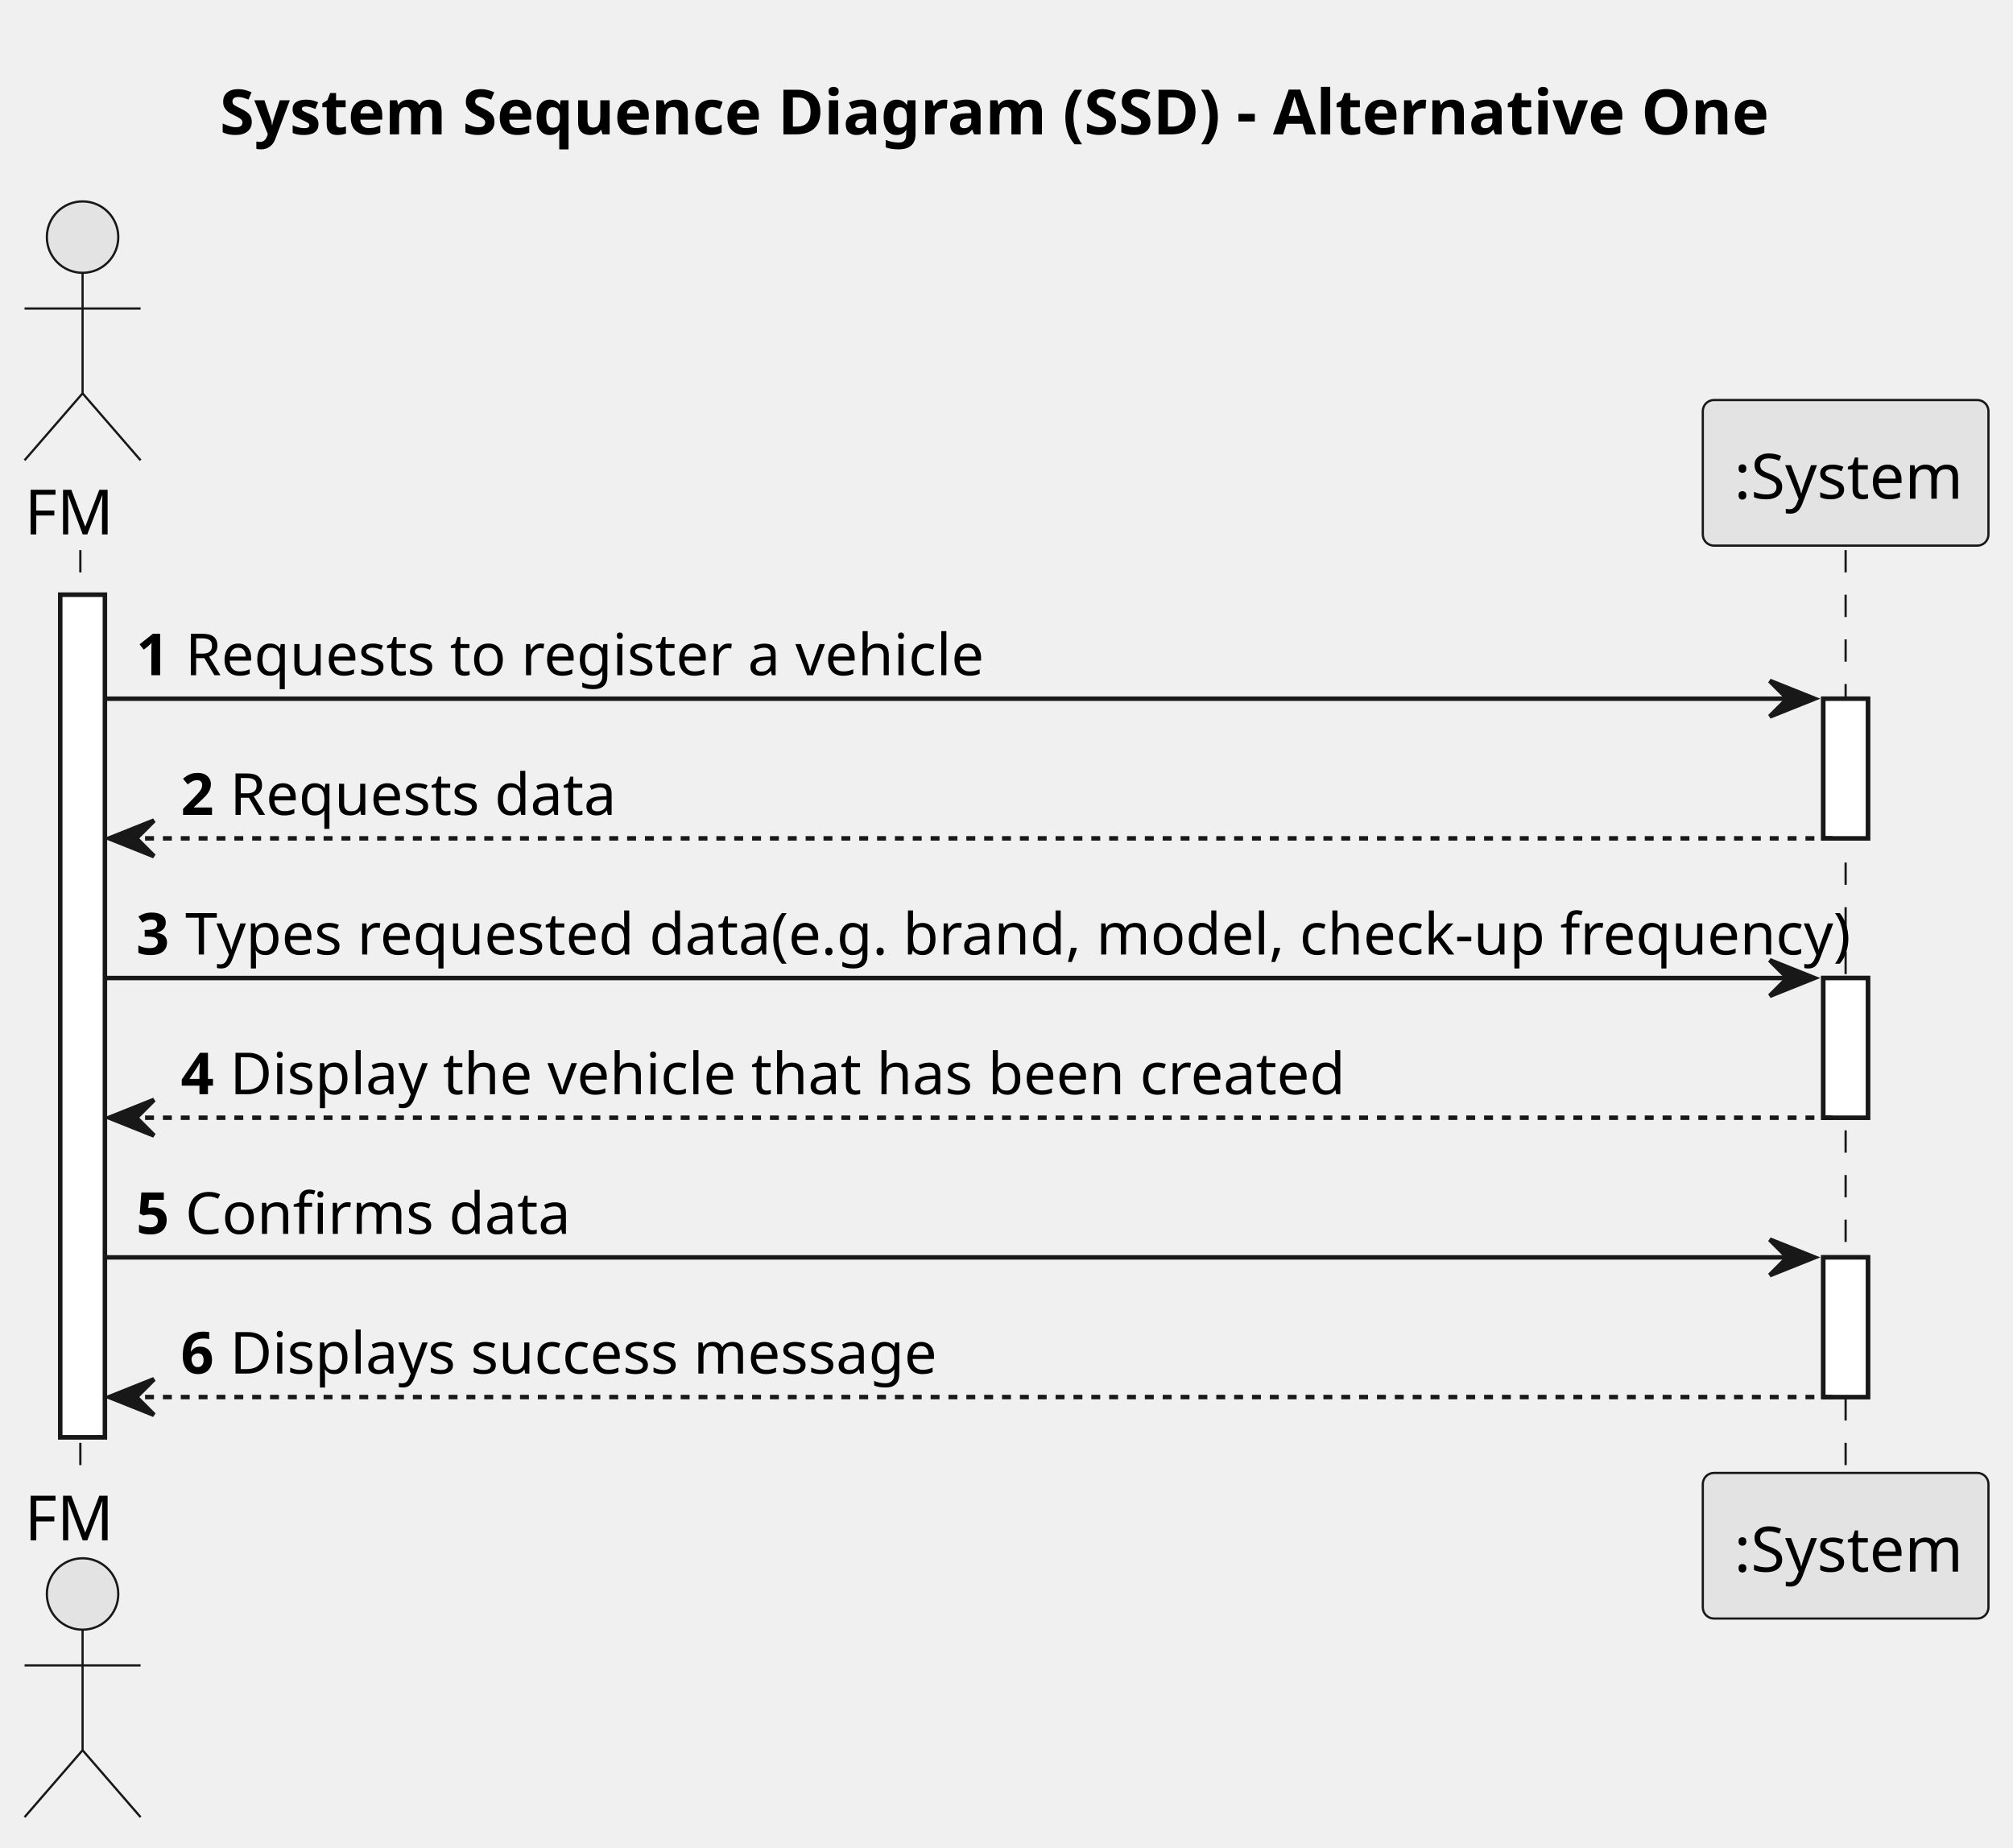
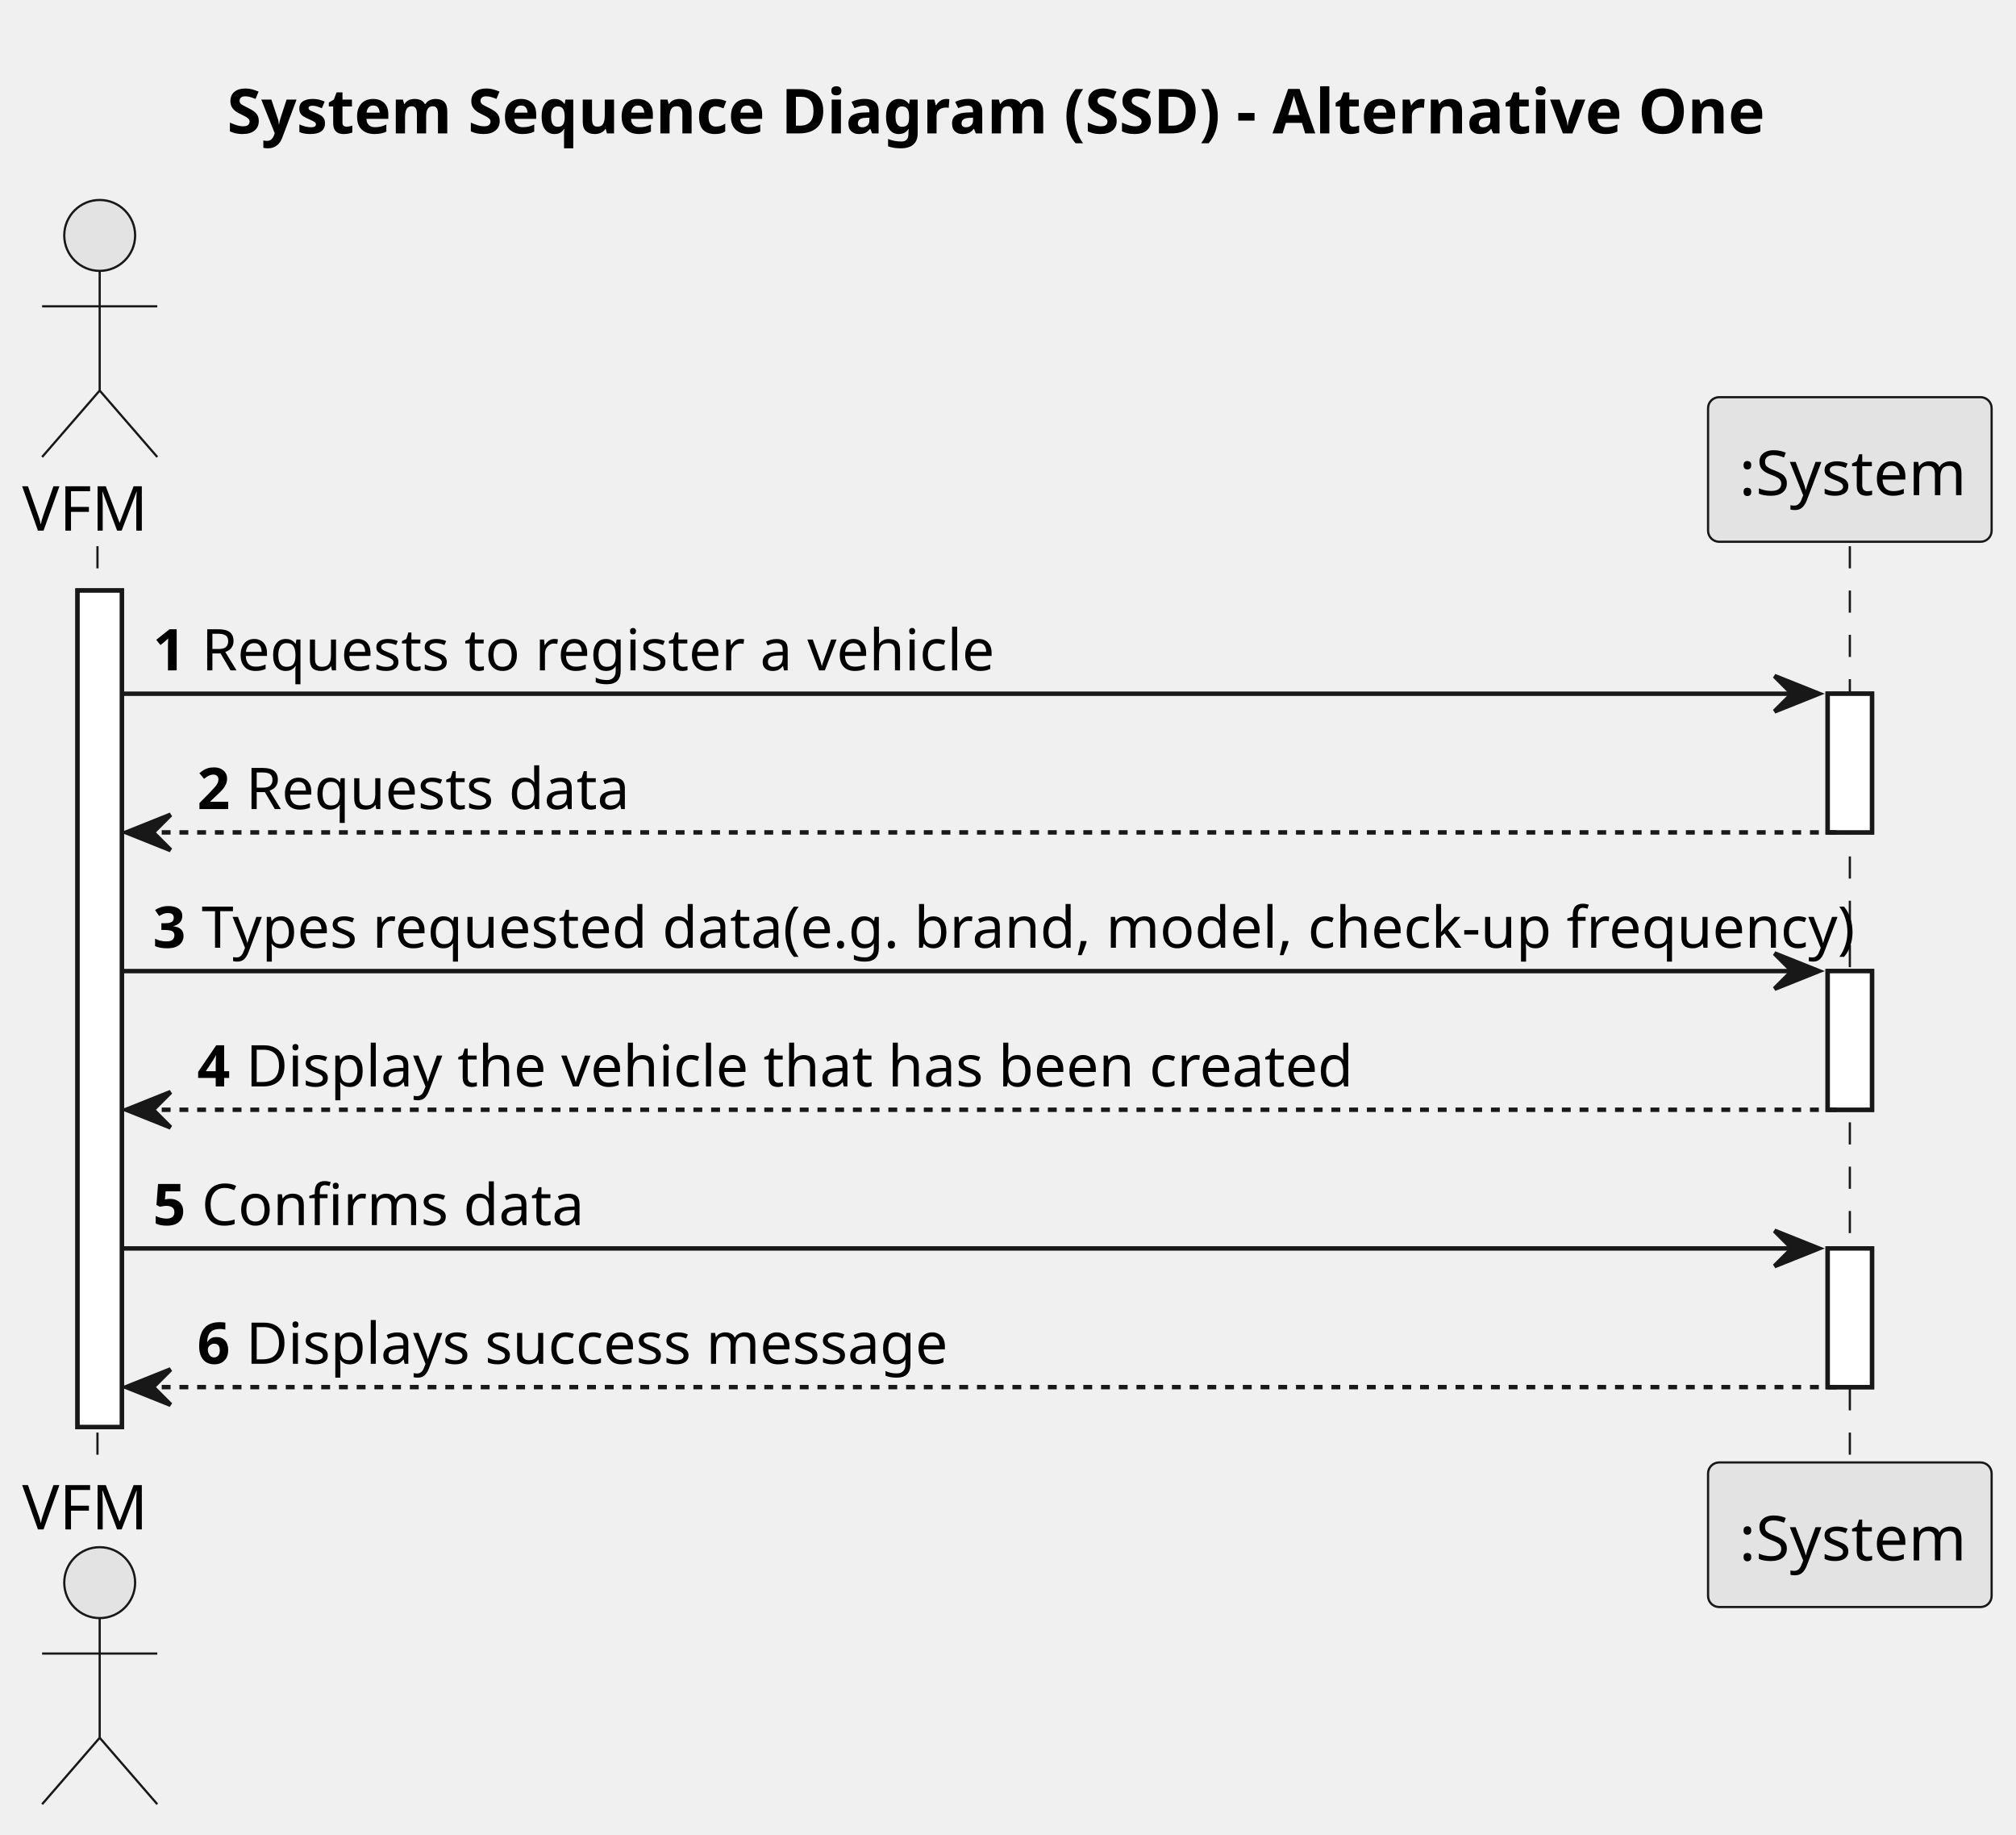
- <svg xmlns="http://www.w3.org/2000/svg" contentStyleType="text/css" height="414px" preserveAspectRatio="none" style="width:451px;height:414px;background:#FFFFFF;" version="1.1" viewBox="0 0 451 414" width="451px" zoomAndPan="magnify">
+ <svg xmlns="http://www.w3.org/2000/svg" contentStyleType="text/css" height="414px" preserveAspectRatio="none" style="width:455px;height:414px;background:#FFFFFF;" version="1.1" viewBox="0 0 455 414" width="455px" zoomAndPan="magnify">
  <defs />
  <g>
-     <text fill="#000000" font-family="sans-serif" font-size="14" font-weight="bold" lengthAdjust="spacing" textLength="351" x="49.25" y="30.107">System Sequence Diagram (SSD) - Alternative One</text>
-     <rect fill="#FFFFFF" height="188.746" style="stroke:#181818;stroke-width:1.0;" width="10" x="13.5" y="133.242" />
-     <rect fill="#FFFFFF" height="31.291" style="stroke:#181818;stroke-width:1.0;" width="10" x="408.5" y="156.533" />
-     <rect fill="#FFFFFF" height="31.291" style="stroke:#181818;stroke-width:1.0;" width="10" x="408.5" y="219.115" />
-     <rect fill="#FFFFFF" height="31.291" style="stroke:#181818;stroke-width:1.0;" width="10" x="408.5" y="281.697" />
-     <line style="stroke:#181818;stroke-width:0.5;stroke-dasharray:5.0,5.0;" x1="18" x2="18" y1="123.242" y2="330.988" />
-     <line style="stroke:#181818;stroke-width:0.5;stroke-dasharray:5.0,5.0;" x1="413.5" x2="413.5" y1="123.242" y2="330.988" />
-     <text fill="#000000" font-family="sans-serif" font-size="14" lengthAdjust="spacing" textLength="20" x="5.5" y="119.728">FM</text>
-     <ellipse cx="18.5" cy="53.121" fill="#E3E3E3" rx="8" ry="8" style="stroke:#181818;stroke-width:0.5;" />
-     <path d="M18.5,61.121 L18.5,88.121 M5.5,69.121 L31.5,69.121 M18.5,88.121 L5.5,103.121 M18.5,88.121 L31.5,103.121 " fill="none" style="stroke:#181818;stroke-width:0.5;" />
-     <text fill="#000000" font-family="sans-serif" font-size="14" lengthAdjust="spacing" textLength="20" x="5.5" y="345.096">FM</text>
-     <ellipse cx="18.5" cy="357.109" fill="#E3E3E3" rx="8" ry="8" style="stroke:#181818;stroke-width:0.5;" />
-     <path d="M18.5,365.109 L18.5,392.109 M5.5,373.109 L31.5,373.109 M18.5,392.109 L5.5,407.109 M18.5,392.109 L31.5,407.109 " fill="none" style="stroke:#181818;stroke-width:0.5;" />
-     <rect fill="#E3E3E3" height="32.621" rx="2.5" ry="2.5" style="stroke:#181818;stroke-width:0.5;" width="64" x="381.5" y="89.621" />
-     <text fill="#000000" font-family="sans-serif" font-size="14" lengthAdjust="spacing" textLength="50" x="388.5" y="111.728">:System</text>
-     <rect fill="#E3E3E3" height="32.621" rx="2.5" ry="2.5" style="stroke:#181818;stroke-width:0.5;" width="64" x="381.5" y="329.988" />
-     <text fill="#000000" font-family="sans-serif" font-size="14" lengthAdjust="spacing" textLength="50" x="388.5" y="352.096">:System</text>
-     <rect fill="#FFFFFF" height="188.746" style="stroke:#181818;stroke-width:1.0;" width="10" x="13.5" y="133.242" />
-     <rect fill="#FFFFFF" height="31.291" style="stroke:#181818;stroke-width:1.0;" width="10" x="408.5" y="156.533" />
-     <rect fill="#FFFFFF" height="31.291" style="stroke:#181818;stroke-width:1.0;" width="10" x="408.5" y="219.115" />
-     <rect fill="#FFFFFF" height="31.291" style="stroke:#181818;stroke-width:1.0;" width="10" x="408.5" y="281.697" />
-     <polygon fill="#181818" points="396.5,152.533,406.5,156.533,396.5,160.533,400.5,156.533" style="stroke:#181818;stroke-width:1.0;" />
-     <line style="stroke:#181818;stroke-width:1.0;" x1="23.5" x2="402.5" y1="156.533" y2="156.533" />
-     <text fill="#000000" font-family="sans-serif" font-size="13" font-weight="bold" lengthAdjust="spacing" textLength="7" x="30.5" y="151.27">1</text>
-     <text fill="#000000" font-family="sans-serif" font-size="13" lengthAdjust="spacing" textLength="171" x="41.5" y="151.27">Requests to register a vehicle</text>
-     <polygon fill="#181818" points="34.5,183.824,24.5,187.824,34.5,191.824,30.5,187.824" style="stroke:#181818;stroke-width:1.0;" />
-     <line style="stroke:#181818;stroke-width:1.0;stroke-dasharray:2.0,2.0;" x1="28.5" x2="412.5" y1="187.824" y2="187.824" />
-     <text fill="#000000" font-family="sans-serif" font-size="13" font-weight="bold" lengthAdjust="spacing" textLength="7" x="40.5" y="182.561">2</text>
-     <text fill="#000000" font-family="sans-serif" font-size="13" lengthAdjust="spacing" textLength="84" x="51.5" y="182.561">Requests data</text>
-     <polygon fill="#181818" points="396.5,215.115,406.5,219.115,396.5,223.115,400.5,219.115" style="stroke:#181818;stroke-width:1.0;" />
-     <line style="stroke:#181818;stroke-width:1.0;" x1="23.5" x2="402.5" y1="219.115" y2="219.115" />
-     <text fill="#000000" font-family="sans-serif" font-size="13" font-weight="bold" lengthAdjust="spacing" textLength="7" x="30.5" y="213.852">3</text>
-     <text fill="#000000" font-family="sans-serif" font-size="13" lengthAdjust="spacing" textLength="355" x="41.5" y="213.852">Types requested data(e.g. brand, model, check-up frequency)</text>
-     <polygon fill="#181818" points="34.5,246.406,24.5,250.406,34.5,254.406,30.5,250.406" style="stroke:#181818;stroke-width:1.0;" />
-     <line style="stroke:#181818;stroke-width:1.0;stroke-dasharray:2.0,2.0;" x1="28.5" x2="412.5" y1="250.406" y2="250.406" />
-     <text fill="#000000" font-family="sans-serif" font-size="13" font-weight="bold" lengthAdjust="spacing" textLength="7" x="40.5" y="245.144">4</text>
-     <text fill="#000000" font-family="sans-serif" font-size="13" lengthAdjust="spacing" textLength="238" x="51.5" y="245.144">Display the vehicle that has been created</text>
-     <polygon fill="#181818" points="396.5,277.697,406.5,281.697,396.5,285.697,400.5,281.697" style="stroke:#181818;stroke-width:1.0;" />
-     <line style="stroke:#181818;stroke-width:1.0;" x1="23.5" x2="402.5" y1="281.697" y2="281.697" />
-     <text fill="#000000" font-family="sans-serif" font-size="13" font-weight="bold" lengthAdjust="spacing" textLength="7" x="30.5" y="276.435">5</text>
-     <text fill="#000000" font-family="sans-serif" font-size="13" lengthAdjust="spacing" textLength="80" x="41.5" y="276.435">Confirms data</text>
-     <polygon fill="#181818" points="34.5,308.988,24.5,312.988,34.5,316.988,30.5,312.988" style="stroke:#181818;stroke-width:1.0;" />
-     <line style="stroke:#181818;stroke-width:1.0;stroke-dasharray:2.0,2.0;" x1="28.5" x2="412.5" y1="312.988" y2="312.988" />
-     <text fill="#000000" font-family="sans-serif" font-size="13" font-weight="bold" lengthAdjust="spacing" textLength="7" x="40.5" y="307.726">6</text>
-     <text fill="#000000" font-family="sans-serif" font-size="13" lengthAdjust="spacing" textLength="160" x="51.5" y="307.726">Displays success message</text>
+     <text fill="#000000" font-family="sans-serif" font-size="14" font-weight="bold" lengthAdjust="spacing" textLength="351" x="51.25" y="30.107">System Sequence Diagram (SSD) - Alternative One</text>
+     <rect fill="#FFFFFF" height="188.746" style="stroke:#181818;stroke-width:1.0;" width="10" x="17.5" y="133.242" />
+     <rect fill="#FFFFFF" height="31.291" style="stroke:#181818;stroke-width:1.0;" width="10" x="412.5" y="156.533" />
+     <rect fill="#FFFFFF" height="31.291" style="stroke:#181818;stroke-width:1.0;" width="10" x="412.5" y="219.115" />
+     <rect fill="#FFFFFF" height="31.291" style="stroke:#181818;stroke-width:1.0;" width="10" x="412.5" y="281.697" />
+     <line style="stroke:#181818;stroke-width:0.5;stroke-dasharray:5.0,5.0;" x1="22" x2="22" y1="123.242" y2="330.988" />
+     <line style="stroke:#181818;stroke-width:0.5;stroke-dasharray:5.0,5.0;" x1="417.5" x2="417.5" y1="123.242" y2="330.988" />
+     <text fill="#000000" font-family="sans-serif" font-size="14" lengthAdjust="spacing" textLength="29" x="5" y="119.728">VFM</text>
+     <ellipse cx="22.5" cy="53.121" fill="#E3E3E3" rx="8" ry="8" style="stroke:#181818;stroke-width:0.5;" />
+     <path d="M22.5,61.121 L22.5,88.121 M9.5,69.121 L35.5,69.121 M22.5,88.121 L9.5,103.121 M22.5,88.121 L35.5,103.121 " fill="none" style="stroke:#181818;stroke-width:0.5;" />
+     <text fill="#000000" font-family="sans-serif" font-size="14" lengthAdjust="spacing" textLength="29" x="5" y="345.096">VFM</text>
+     <ellipse cx="22.5" cy="357.109" fill="#E3E3E3" rx="8" ry="8" style="stroke:#181818;stroke-width:0.5;" />
+     <path d="M22.5,365.109 L22.5,392.109 M9.5,373.109 L35.5,373.109 M22.5,392.109 L9.5,407.109 M22.5,392.109 L35.5,407.109 " fill="none" style="stroke:#181818;stroke-width:0.5;" />
+     <rect fill="#E3E3E3" height="32.621" rx="2.5" ry="2.5" style="stroke:#181818;stroke-width:0.5;" width="64" x="385.5" y="89.621" />
+     <text fill="#000000" font-family="sans-serif" font-size="14" lengthAdjust="spacing" textLength="50" x="392.5" y="111.728">:System</text>
+     <rect fill="#E3E3E3" height="32.621" rx="2.5" ry="2.5" style="stroke:#181818;stroke-width:0.5;" width="64" x="385.5" y="329.988" />
+     <text fill="#000000" font-family="sans-serif" font-size="14" lengthAdjust="spacing" textLength="50" x="392.5" y="352.096">:System</text>
+     <rect fill="#FFFFFF" height="188.746" style="stroke:#181818;stroke-width:1.0;" width="10" x="17.5" y="133.242" />
+     <rect fill="#FFFFFF" height="31.291" style="stroke:#181818;stroke-width:1.0;" width="10" x="412.5" y="156.533" />
+     <rect fill="#FFFFFF" height="31.291" style="stroke:#181818;stroke-width:1.0;" width="10" x="412.5" y="219.115" />
+     <rect fill="#FFFFFF" height="31.291" style="stroke:#181818;stroke-width:1.0;" width="10" x="412.5" y="281.697" />
+     <polygon fill="#181818" points="400.5,152.533,410.5,156.533,400.5,160.533,404.5,156.533" style="stroke:#181818;stroke-width:1.0;" />
+     <line style="stroke:#181818;stroke-width:1.0;" x1="27.5" x2="406.5" y1="156.533" y2="156.533" />
+     <text fill="#000000" font-family="sans-serif" font-size="13" font-weight="bold" lengthAdjust="spacing" textLength="7" x="34.5" y="151.27">1</text>
+     <text fill="#000000" font-family="sans-serif" font-size="13" lengthAdjust="spacing" textLength="171" x="45.5" y="151.27">Requests to register a vehicle</text>
+     <polygon fill="#181818" points="38.5,183.824,28.5,187.824,38.5,191.824,34.5,187.824" style="stroke:#181818;stroke-width:1.0;" />
+     <line style="stroke:#181818;stroke-width:1.0;stroke-dasharray:2.0,2.0;" x1="32.5" x2="416.5" y1="187.824" y2="187.824" />
+     <text fill="#000000" font-family="sans-serif" font-size="13" font-weight="bold" lengthAdjust="spacing" textLength="7" x="44.5" y="182.561">2</text>
+     <text fill="#000000" font-family="sans-serif" font-size="13" lengthAdjust="spacing" textLength="84" x="55.5" y="182.561">Requests data</text>
+     <polygon fill="#181818" points="400.5,215.115,410.5,219.115,400.5,223.115,404.5,219.115" style="stroke:#181818;stroke-width:1.0;" />
+     <line style="stroke:#181818;stroke-width:1.0;" x1="27.5" x2="406.5" y1="219.115" y2="219.115" />
+     <text fill="#000000" font-family="sans-serif" font-size="13" font-weight="bold" lengthAdjust="spacing" textLength="7" x="34.5" y="213.852">3</text>
+     <text fill="#000000" font-family="sans-serif" font-size="13" lengthAdjust="spacing" textLength="355" x="45.5" y="213.852">Types requested data(e.g. brand, model, check-up frequency)</text>
+     <polygon fill="#181818" points="38.5,246.406,28.5,250.406,38.5,254.406,34.5,250.406" style="stroke:#181818;stroke-width:1.0;" />
+     <line style="stroke:#181818;stroke-width:1.0;stroke-dasharray:2.0,2.0;" x1="32.5" x2="416.5" y1="250.406" y2="250.406" />
+     <text fill="#000000" font-family="sans-serif" font-size="13" font-weight="bold" lengthAdjust="spacing" textLength="7" x="44.5" y="245.144">4</text>
+     <text fill="#000000" font-family="sans-serif" font-size="13" lengthAdjust="spacing" textLength="238" x="55.5" y="245.144">Display the vehicle that has been created</text>
+     <polygon fill="#181818" points="400.5,277.697,410.5,281.697,400.5,285.697,404.5,281.697" style="stroke:#181818;stroke-width:1.0;" />
+     <line style="stroke:#181818;stroke-width:1.0;" x1="27.5" x2="406.5" y1="281.697" y2="281.697" />
+     <text fill="#000000" font-family="sans-serif" font-size="13" font-weight="bold" lengthAdjust="spacing" textLength="7" x="34.5" y="276.435">5</text>
+     <text fill="#000000" font-family="sans-serif" font-size="13" lengthAdjust="spacing" textLength="80" x="45.5" y="276.435">Confirms data</text>
+     <polygon fill="#181818" points="38.5,308.988,28.5,312.988,38.5,316.988,34.5,312.988" style="stroke:#181818;stroke-width:1.0;" />
+     <line style="stroke:#181818;stroke-width:1.0;stroke-dasharray:2.0,2.0;" x1="32.5" x2="416.5" y1="312.988" y2="312.988" />
+     <text fill="#000000" font-family="sans-serif" font-size="13" font-weight="bold" lengthAdjust="spacing" textLength="7" x="44.5" y="307.726">6</text>
+     <text fill="#000000" font-family="sans-serif" font-size="13" lengthAdjust="spacing" textLength="160" x="55.5" y="307.726">Displays success message</text>
  </g>
</svg>
